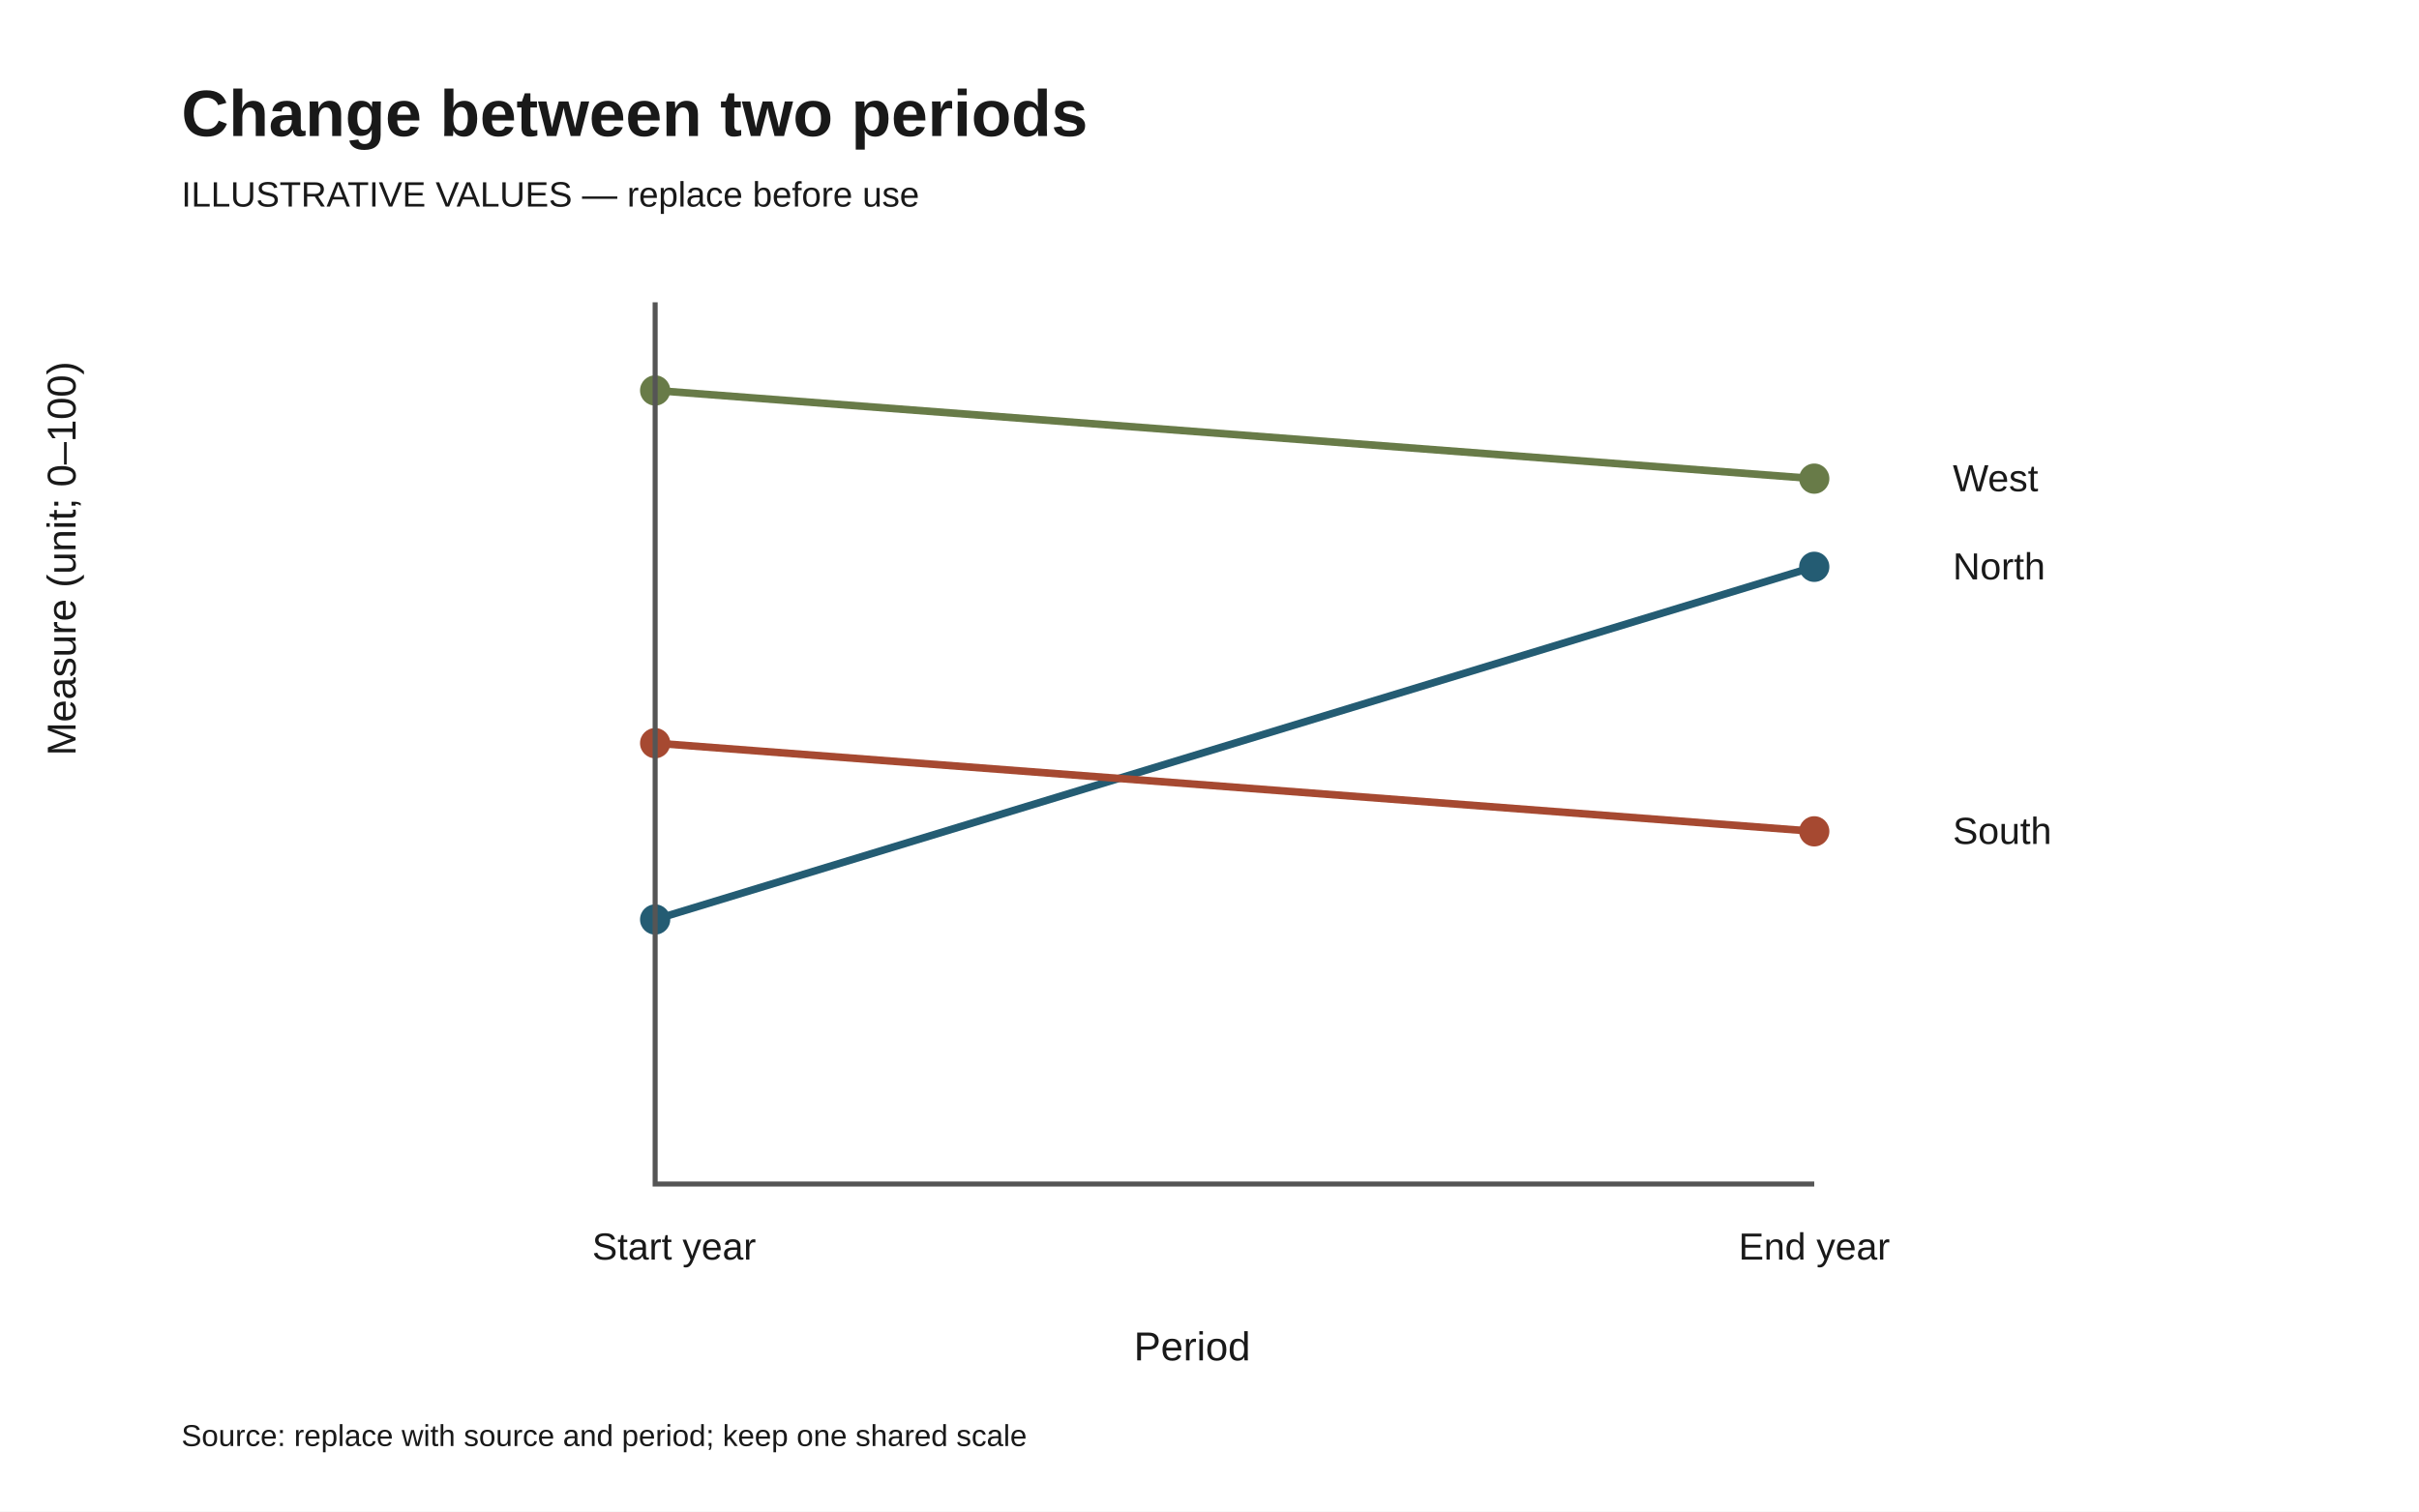
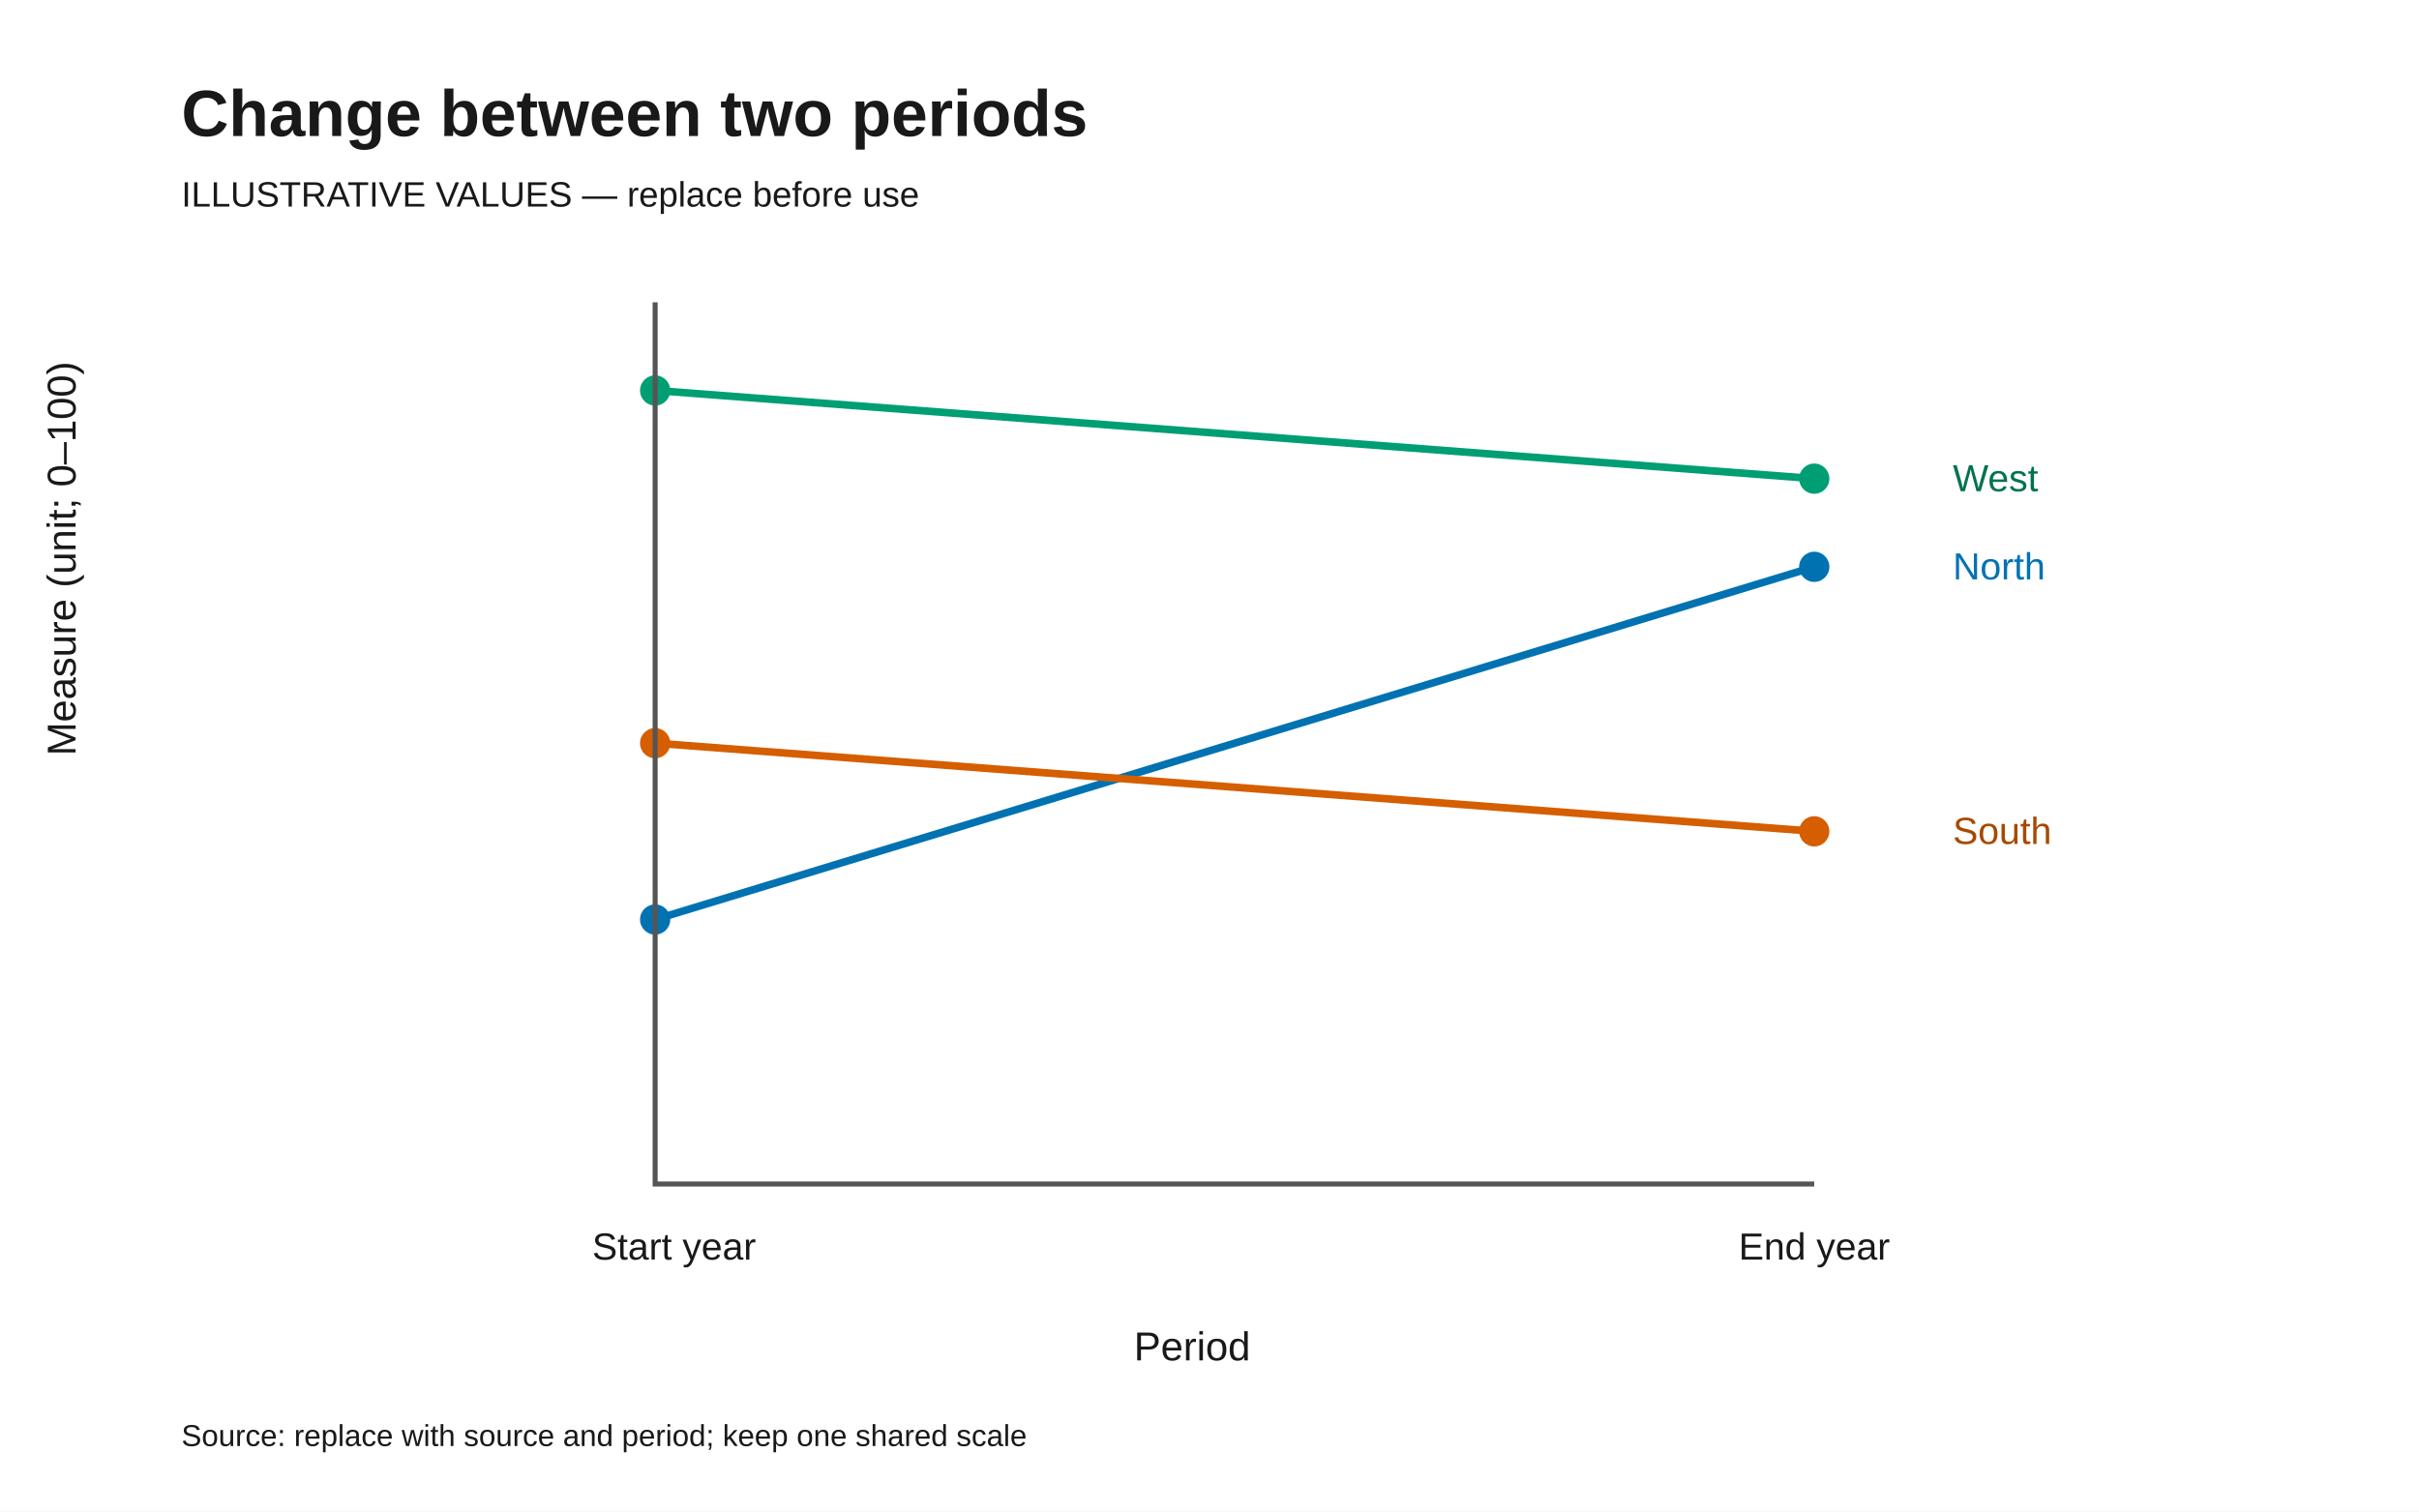
- <svg xmlns="http://www.w3.org/2000/svg" width="960" height="600" viewBox="0 0 960 600" role="img" aria-labelledby="title desc">
+ <svg xmlns="http://www.w3.org/2000/svg" data-rk-stage="chart" width="960" height="600" viewBox="0 0 960 600" role="img" aria-labelledby="title desc">
  <rect width="960" height="600" fill="#fff" />
-   <g data-rk-stage="chart" data-rk-focal="true" font-family="Arial, sans-serif" fill="#191919">
+   <g font-family="Arial, sans-serif" fill="#191919">
    <text x="72" y="54" font-size="26" font-weight="700">Change between two periods</text>
    <text x="72" y="82" font-size="14">ILLUSTRATIVE VALUES — replace before use</text>
-     <g data-rk-chart="slope" data-rk-x-scale="ordinal" data-rk-x-domain="0,1" data-rk-x-range="260,720" data-rk-y-scale="linear" data-rk-y-domain="0,100" data-rk-y-range="470,120">
-       <path d="M260 365L720 225" fill="none" stroke="#245c73" stroke-width="3" data-rk-mark="line" data-rk-points="0,30 1,70" data-rk-series="North" />
-       <path d="M260 295L720 330" fill="none" stroke="#a64931" stroke-width="3" data-rk-mark="line" data-rk-points="0,50 1,40" data-rk-series="South" />
-       <path d="M260 155L720 190" fill="none" stroke="#687b48" stroke-width="3" data-rk-mark="line" data-rk-points="0,90 1,80" data-rk-series="West" />
-       <g fill="#245c73">
+     <g data-rk-focal="data-graphic" data-rk-chart="slope" data-rk-x-scale="linear" data-rk-x-domain="0,1" data-rk-x-range="260,720" data-rk-y-scale="linear" data-rk-y-domain="0,100" data-rk-y-range="470,120">
+       <path d="M260 365L720 225" fill="none" stroke="#0072B2" stroke-width="3" data-rk-mark="line" data-rk-points="0,30 1,70" data-rk-series="North" />
+       <path d="M260 295L720 330" fill="none" stroke="#D55E00" stroke-width="3" data-rk-mark="line" data-rk-points="0,50 1,40" data-rk-series="South" />
+       <path d="M260 155L720 190" fill="none" stroke="#009E73" stroke-width="3" data-rk-mark="line" data-rk-points="0,90 1,80" data-rk-series="West" />
+       <g fill="#0072B2">
        <circle cx="260" cy="365" r="6" data-rk-mark="point" data-rk-x="0" data-rk-y="30" data-rk-series="North" />
        <circle cx="720" cy="225" r="6" data-rk-mark="point" data-rk-x="1" data-rk-y="70" data-rk-series="North" />
      </g>
-       <g fill="#a64931">
+       <g fill="#D55E00">
        <circle cx="260" cy="295" r="6" data-rk-mark="point" data-rk-x="0" data-rk-y="50" data-rk-series="South" />
        <circle cx="720" cy="330" r="6" data-rk-mark="point" data-rk-x="1" data-rk-y="40" data-rk-series="South" />
      </g>
-       <g fill="#687b48">
+       <g fill="#009E73">
        <circle cx="260" cy="155" r="6" data-rk-mark="point" data-rk-x="0" data-rk-y="90" data-rk-series="West" />
        <circle cx="720" cy="190" r="6" data-rk-mark="point" data-rk-x="1" data-rk-y="80" data-rk-series="West" />
      </g>
    </g>
    <path d="M260 120V470H720" fill="none" stroke="#555" stroke-width="2" />
    <text x="235" y="500" font-size="15">Start year</text>
    <text x="690" y="500" font-size="15">End year</text>
    <text x="450" y="540" font-size="16">Period</text>
    <text x="30" y="300" font-size="16" transform="rotate(-90 30 300)">Measure (unit; 0–100)</text>
-     <text x="775" y="230" font-size="15">North</text>
-     <text x="775" y="335" font-size="15">South</text>
-     <text x="775" y="195" font-size="15">West</text>
+     <text x="775" y="230" font-size="15" fill="#0072B2">North</text>
+     <text x="775" y="335" font-size="15" fill="#A84800">South</text>
+     <text x="775" y="195" font-size="15" fill="#00724F">West</text>
    <text x="72" y="574" font-size="12">Source: replace with source and period; keep one shared scale</text>
  </g>
</svg>
